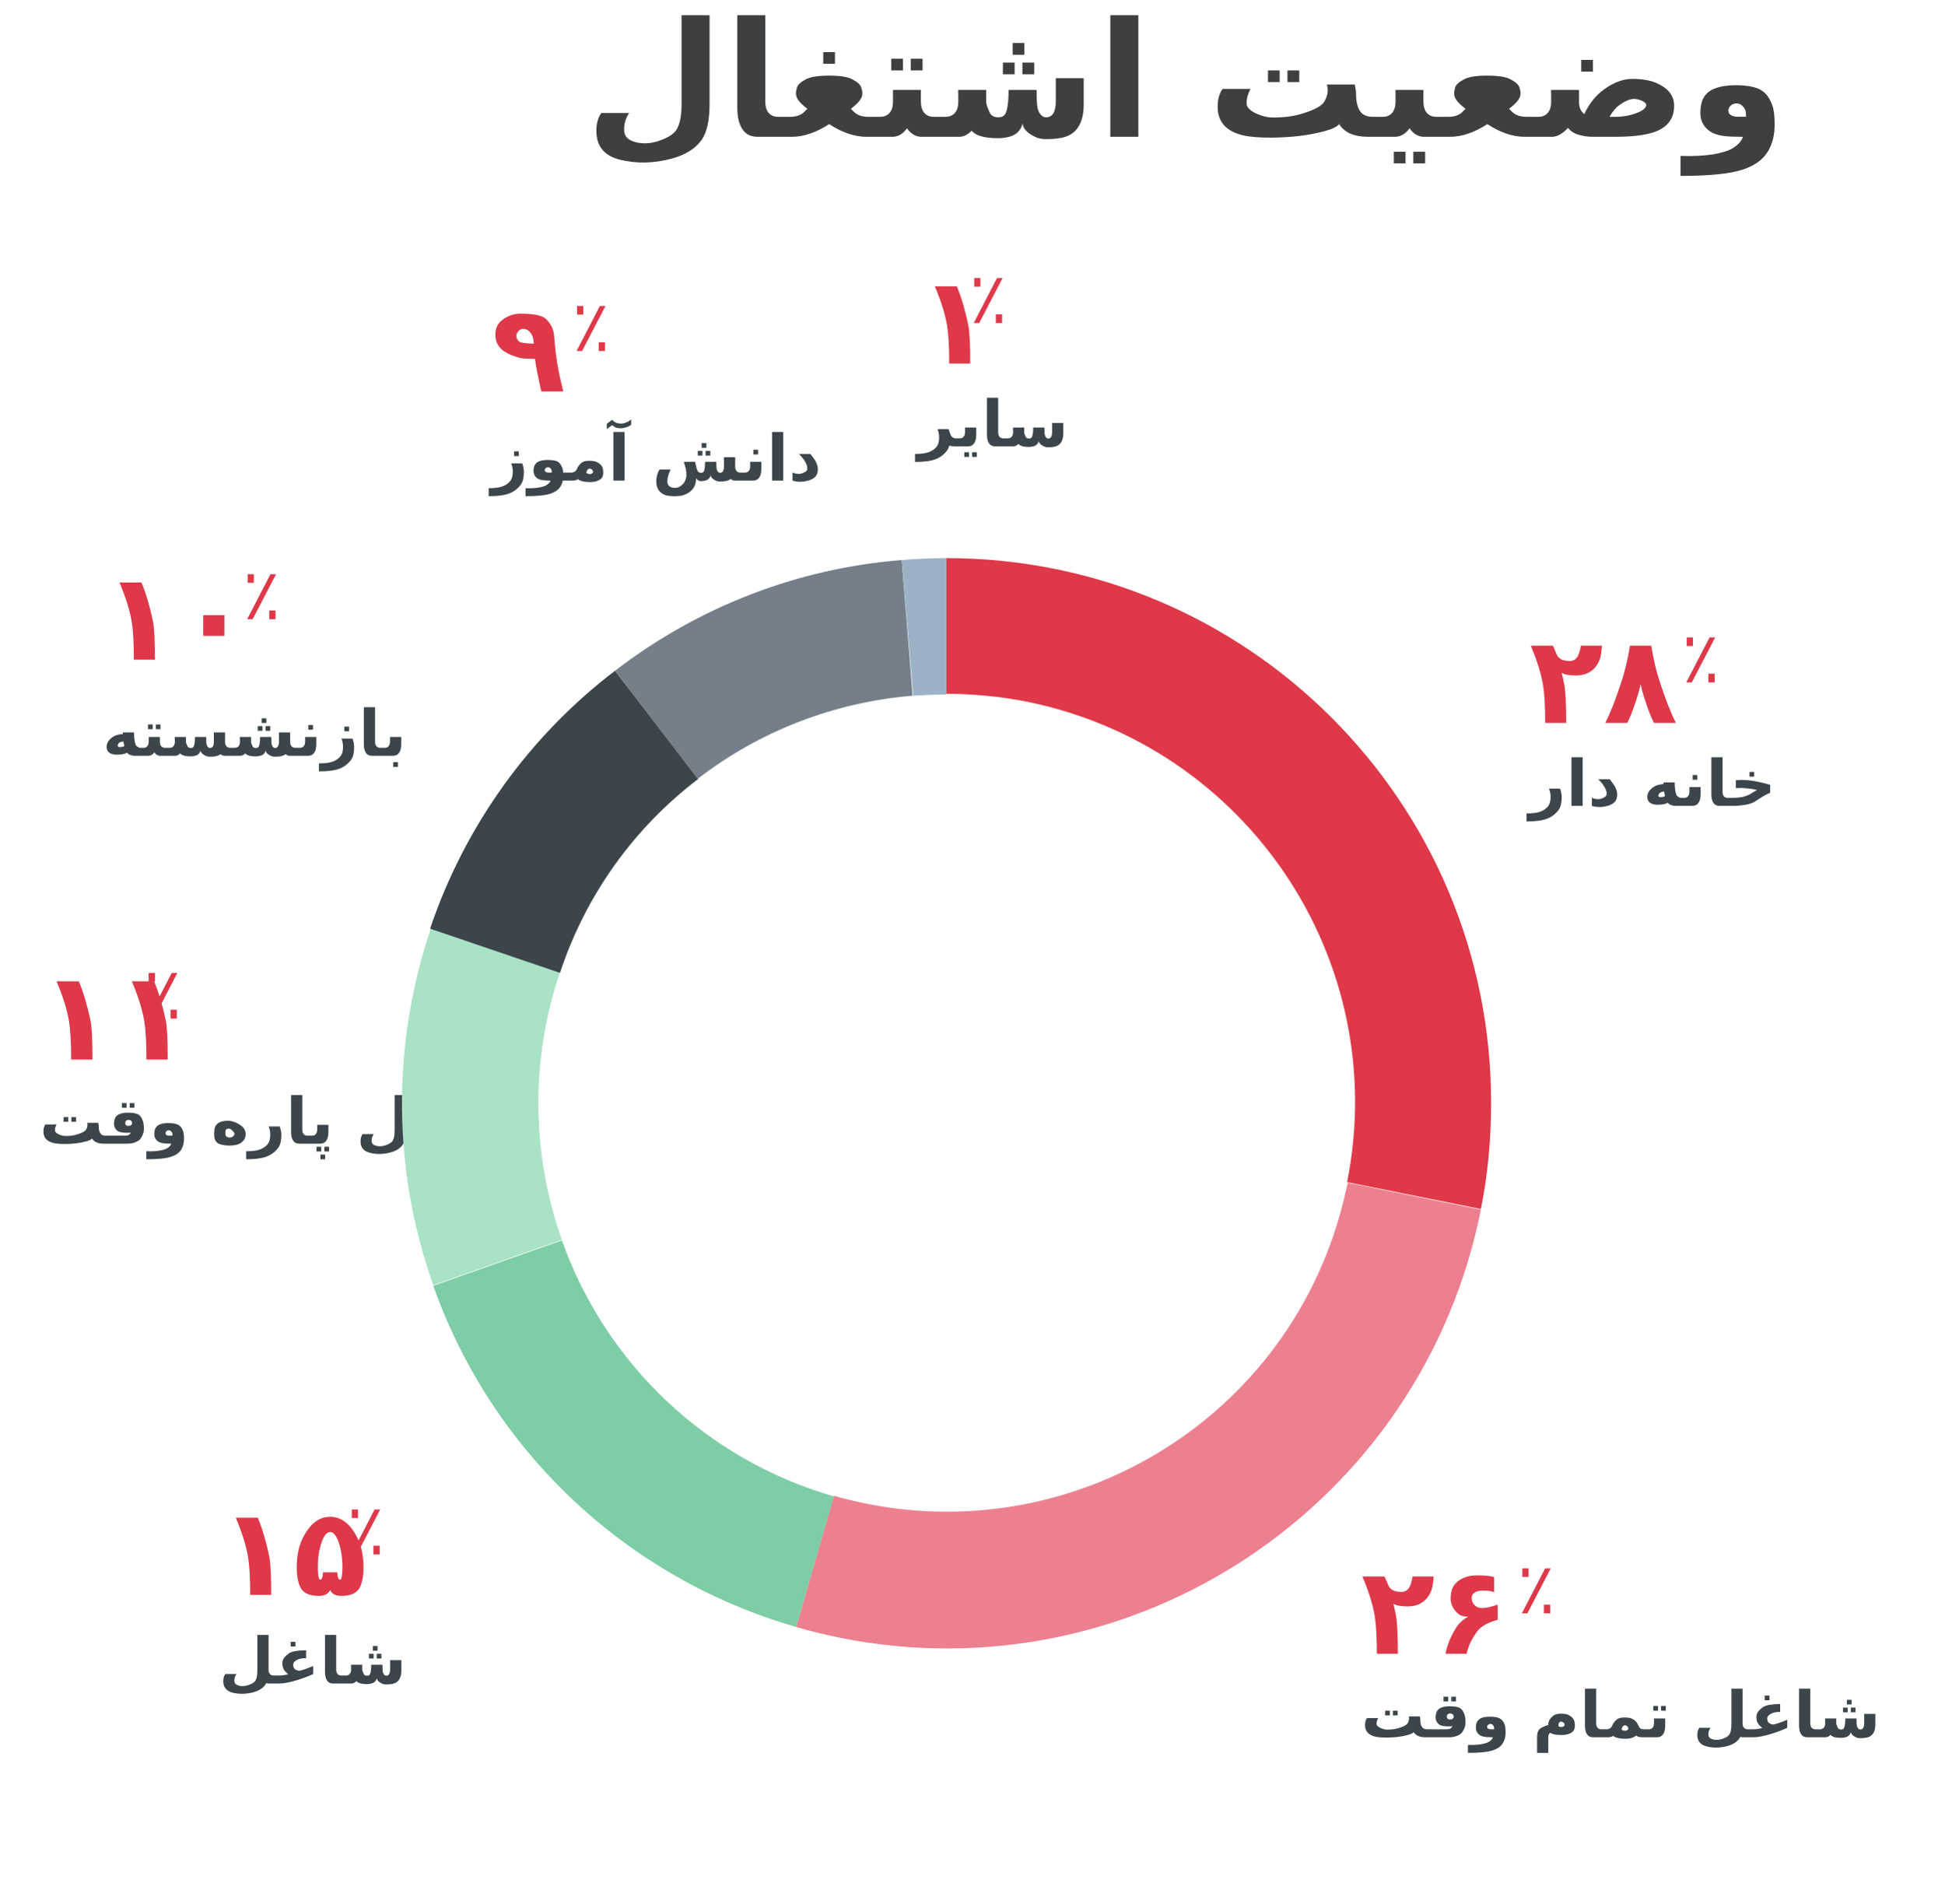
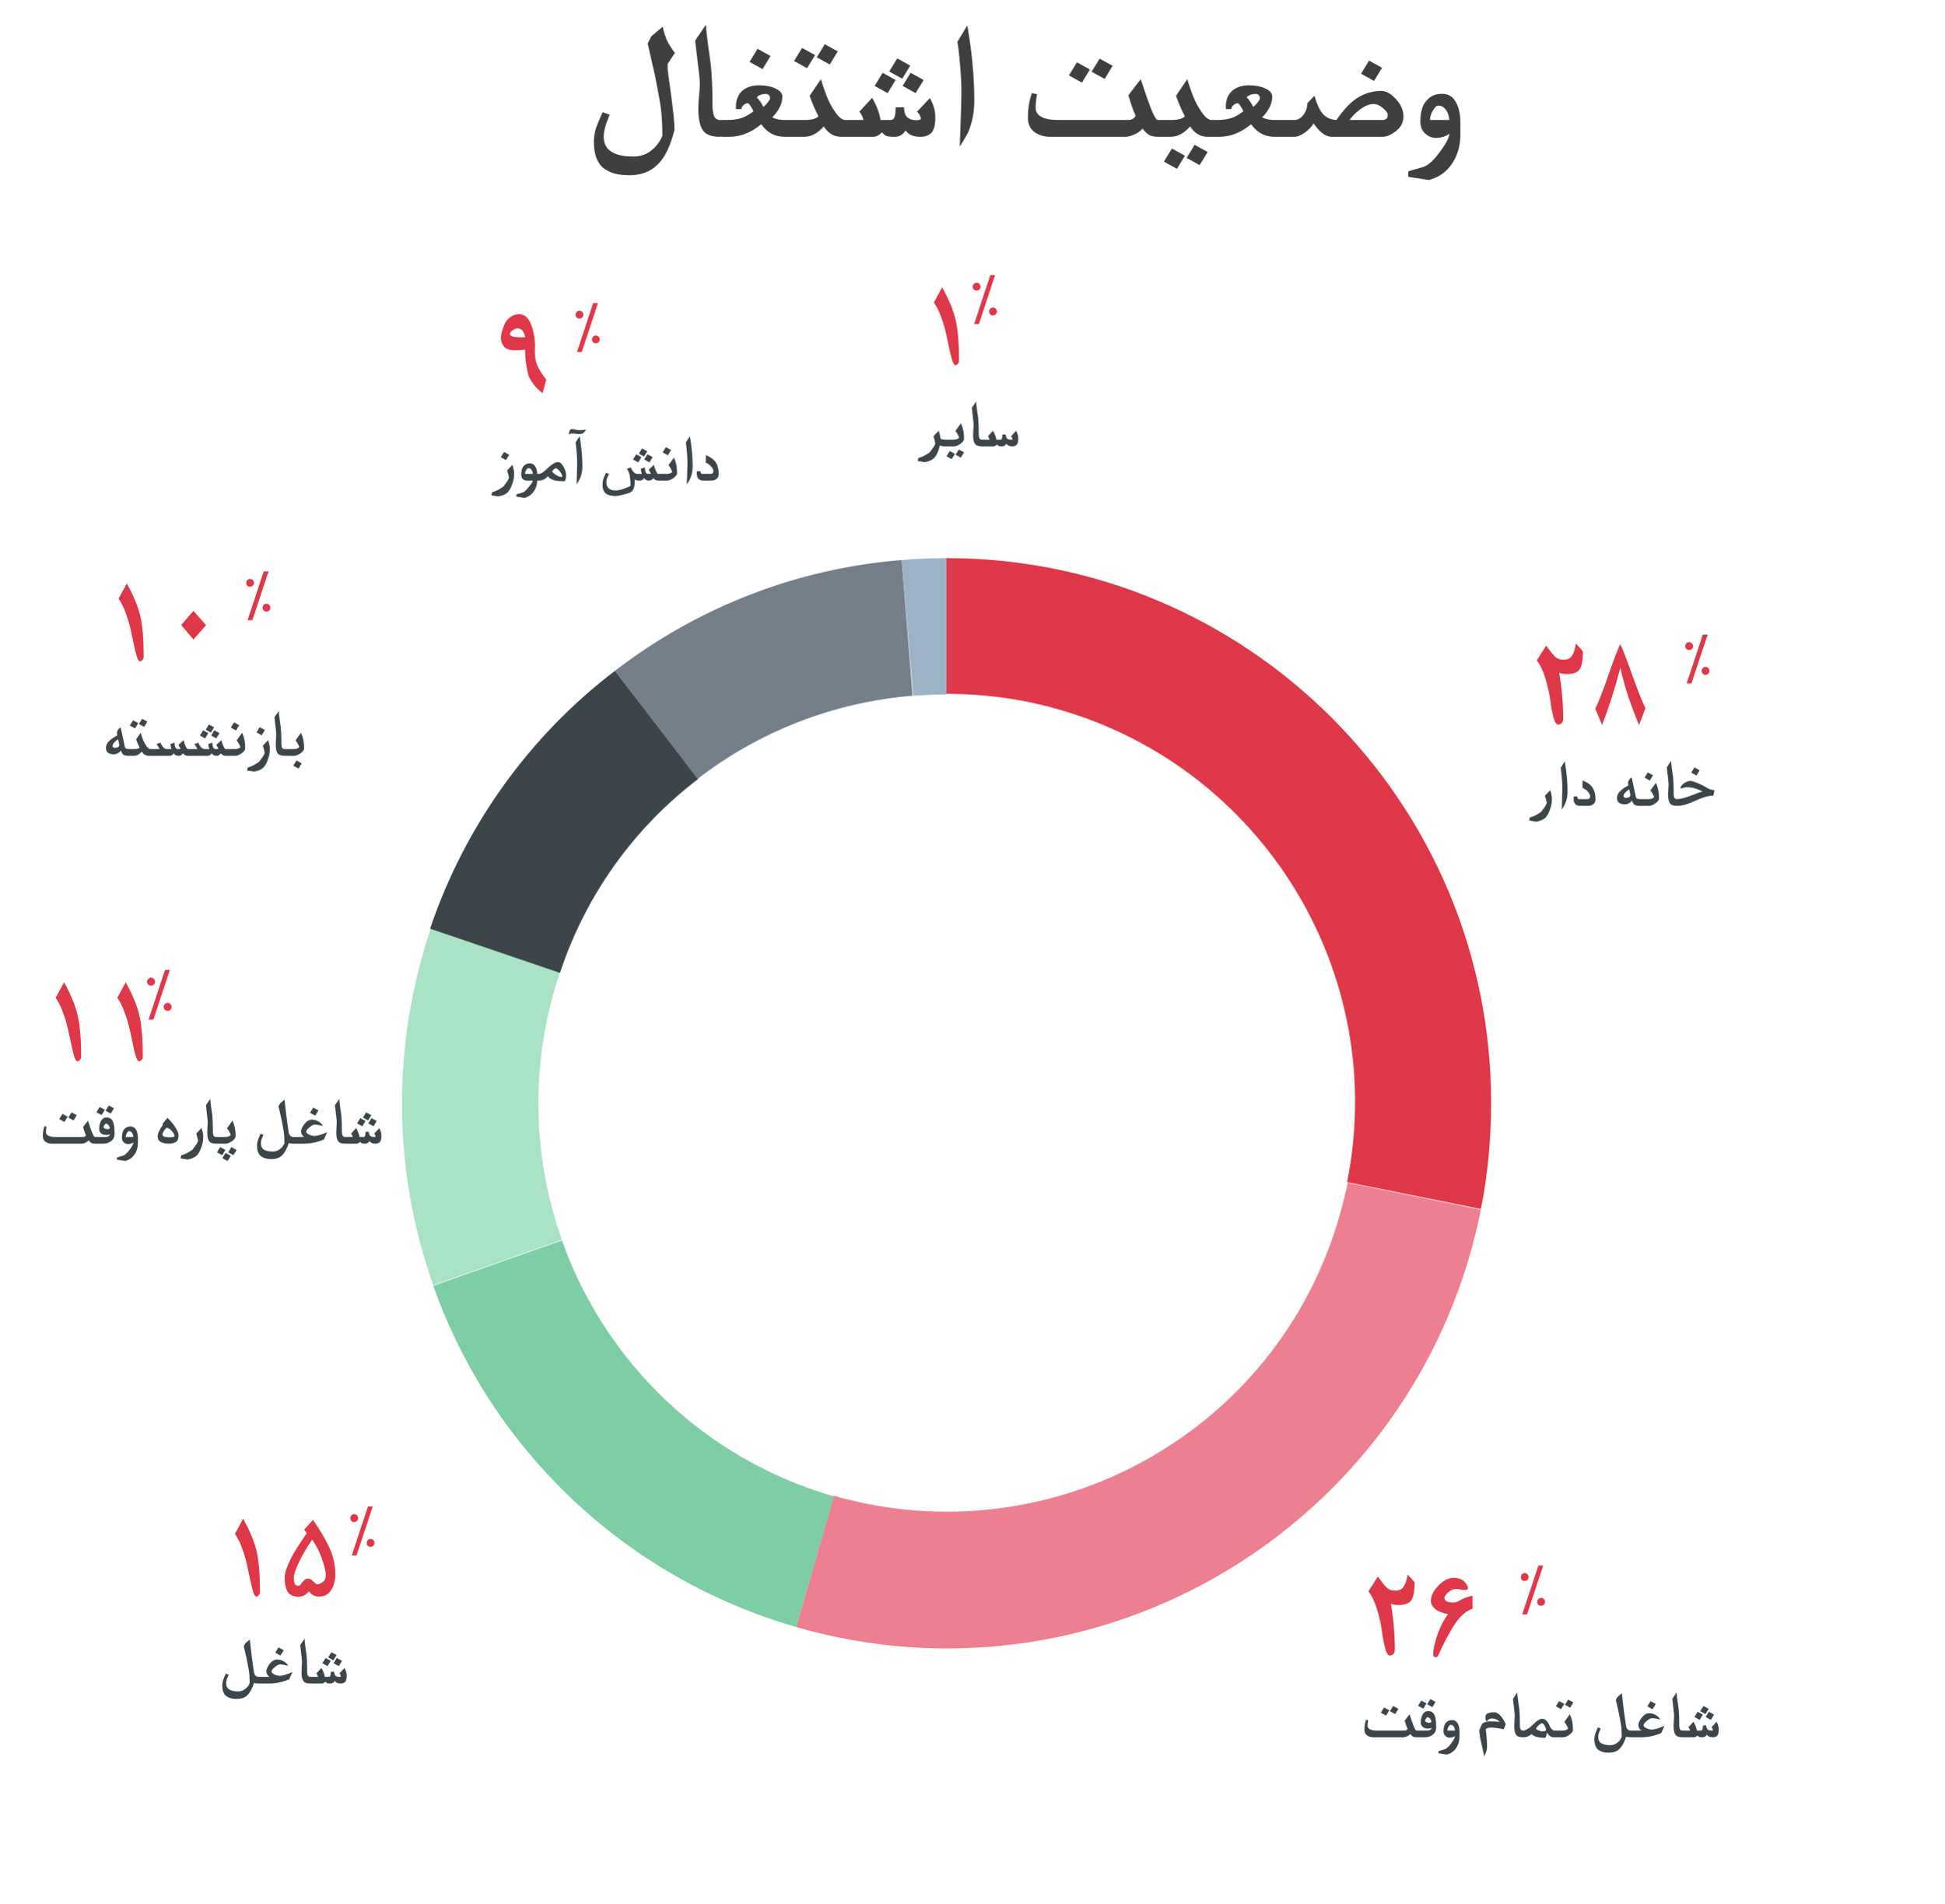
<svg xmlns="http://www.w3.org/2000/svg" version="1.1" id="SVG_T5-5" x="0px" y="0px" viewBox="0 0 303.8 297.4" data-viewBox="0 0 303.8 297.4" style="enable-background:new 0 0 303.8 297.4;" xml:space="preserve">
  <style type="text/css">
	#SVG_T5-5 .st0{fill:#3B454A;}
- 	#SVG_T5-5 .st1{font-family:'Raleway'; font-weight:600;}
+ 	#SVG_T5-5 .st1{ font-weight:600;}
	#SVG_T5-5 .st2{font-size:10px;}
	#SVG_T5-5 .st3{fill:#DE3849;}
	#SVG_T5-5 .st4{font-size:19px;}
- 	#SVG_T5-5 .st5{font-family:'Raleway'; font-weight:400;}
+ 	#SVG_T5-5 .st5{ font-weight:400;}
	#SVG_T5-5 .st6{font-size:11.077px;}
	#SVG_T5-5 .st7{font-size:19.272px;}
	#SVG_T5-5 .st8{font-size:11.236px;}
	#SVG_T5-5 .st9{fill:#ED8090;}
	#SVG_T5-5 .st10{fill:#7DCDA5;}
	#SVG_T5-5 .st11{fill:#AAE2C5;}
	#SVG_T5-5 .st12{fill:#3D3F41;}
	#SVG_T5-5 .st13{font-size:25px;}
	#SVG_T5-5 .st14{fill:#747f89;}
	#SVG_T5-5 .st15{fill:#9cb3c7;}
</style>
  <g class="anim0">
    <text transform="matrix(1 0 0 1 91.4231 21.3749)" class="st12 st1 st13">وضعیت اشتغال</text>
  </g>
  <g class="anim2">
    <text transform="matrix(1 0 0 1 76.8015 61.1561)" class="st3 st1 st4">۹</text>
    <text transform="matrix(1 0 0 1 89.3752 54.8378)" class="st3 st5 st6">٪</text>
    <text transform="matrix(1 0 0 1 76.7825 75.0849)" class="st0 st1 st2">دانش آموز</text>
    <text transform="matrix(1 0 0 1 143.4187 56.7948)" class="st3 st1 st4">۱</text>
    <text transform="matrix(1 0 0 1 151.4333 50.4686)" class="st3 st5 st6">٪</text>
    <text transform="matrix(1 0 0 1 143.4026 69.7352)" class="st0 st1 st2">سایر</text>
    <text transform="matrix(1 0 0 1 16.0129 103.0702)" class="st3 st1 st4">۱۰</text>
    <text transform="matrix(1 0 0 1 37.9011 96.7431)" class="st3 st5 st6">٪</text>
    <text transform="matrix(1 0 0 1 16.0022 118.0849)" class="st0 st1 st2">بازنشسته</text>
    <text transform="matrix(1 0 0 1 238.9646 112.9452)" class="st3 st1 st4">۲۸</text>
    <text transform="matrix(1 0 0 1 262.7761 106.622)" class="st3 st5 st6">٪</text>
    <text transform="matrix(1 0 0 1 238.9519 125.9052)" class="st0 st1 st2">خانه دار</text>
    <text transform="matrix(1 0 0 1 6.1487 165.5536)" class="st3 st1 st7">۱۱</text>
    <text transform="matrix(1 0 0 1 22.4138 159.1366)" class="st3 st5 st8">٪</text>
    <text transform="matrix(1 0 0 1 6.1487 178.6884)" class="st0 st1 st2">شاغل پاره وقت</text>
    <text transform="matrix(1 0 0 1 34.1877 249.1884)" class="st3 st1 st4">۱۵</text>
    <text transform="matrix(1 0 0 1 54.177 242.8661)" class="st3 st5 st6">٪</text>
    <text transform="matrix(1 0 0 1 34.1824 263.035)" class="st0 st1 st2">شاغل</text>
    <text transform="matrix(1 0 0 1 212.6619 258.3944)" class="st3 st1 st4">۲۶</text>
    <text transform="matrix(1 0 0 1 237.0818 252.0761)" class="st3 st5 st6">٪</text>
    <text transform="matrix(1 0 0 1 212.6628 271.4344)" class="st0 st1 st2">شاغل تمام وقت</text>
  </g>
  <g class="anim1">
    <path class="st3" d="M147.9,87.2c47,0,85.1,38.1,85.1,85.1c0,5.6-0.5,11.2-1.6,16.6l-20.9-4.2   c6.9-34.6-15.6-68.2-50.2-75.1c-4.1-0.8-8.3-1.2-12.5-1.2V87.2z" />
    <path class="st9" d="M231.4,189c-9.2,46.1-54,76.1-100.1,66.9c-2.3-0.5-4.6-1-6.9-1.7l5.9-20.5   c33.9,9.7,69.3-9.8,79-43.7c0.5-1.7,0.9-3.4,1.3-5.2L231.4,189z" />
    <path class="st10" d="M124.4,254.2c-26.4-7.6-47.5-27.4-56.7-53.3l20.1-7.1c6.9,19.4,22.7,34.3,42.5,40L124.4,254.2   z" />
    <path class="st11" d="M67.7,200.8c-6.4-18-6.5-37.6-0.4-55.7l20.2,6.8c-4.6,13.6-4.5,28.3,0.3,41.8L67.7,200.8z" />
    <path class="st0" d="M67.2,145.1c5.4-16,15.5-30.1,28.9-40.3l13,16.9c-10.1,7.7-17.6,18.2-21.6,30.3L67.2,145.1z" />
    <path class="st14" d="M96.1,104.8c13-10,28.5-16,44.8-17.3l1.7,21.2c-12.2,1-23.9,5.5-33.6,13L96.1,104.8z" />
    <path class="st15" d="M140.9,87.5c2.3-0.2,4.6-0.3,7-0.3v21.3c-1.7,0-3.5,0.1-5.2,0.2L140.9,87.5z" />
  </g>
</svg>
